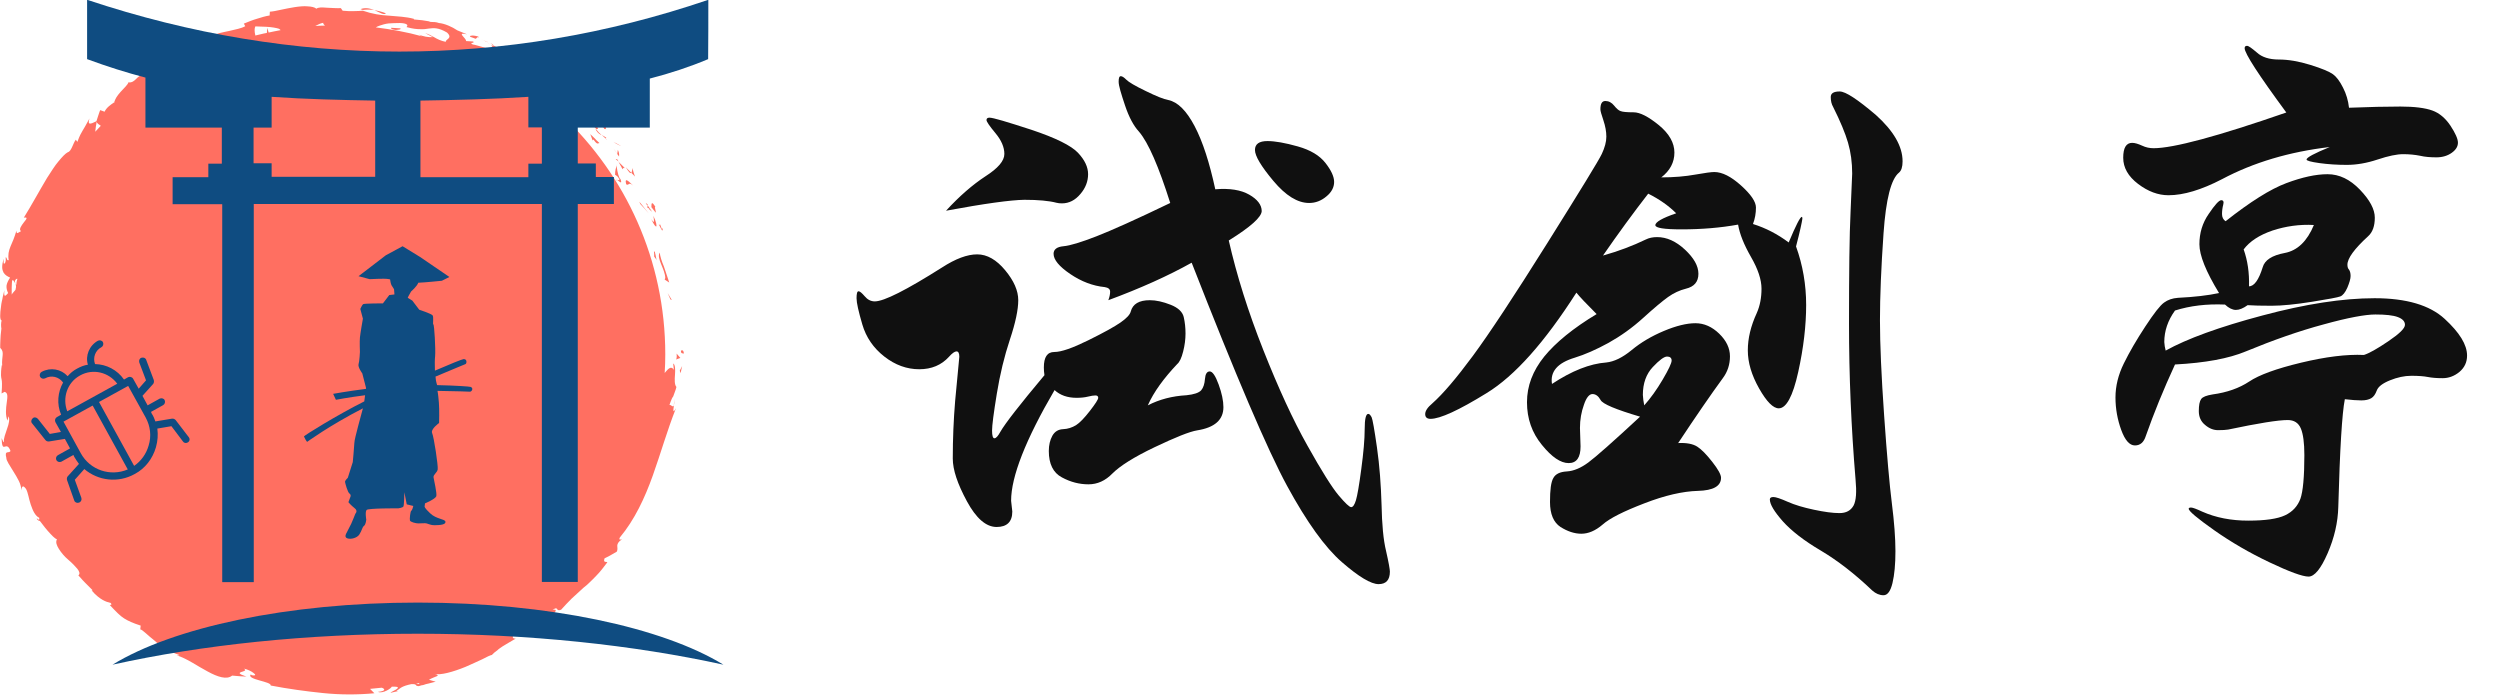
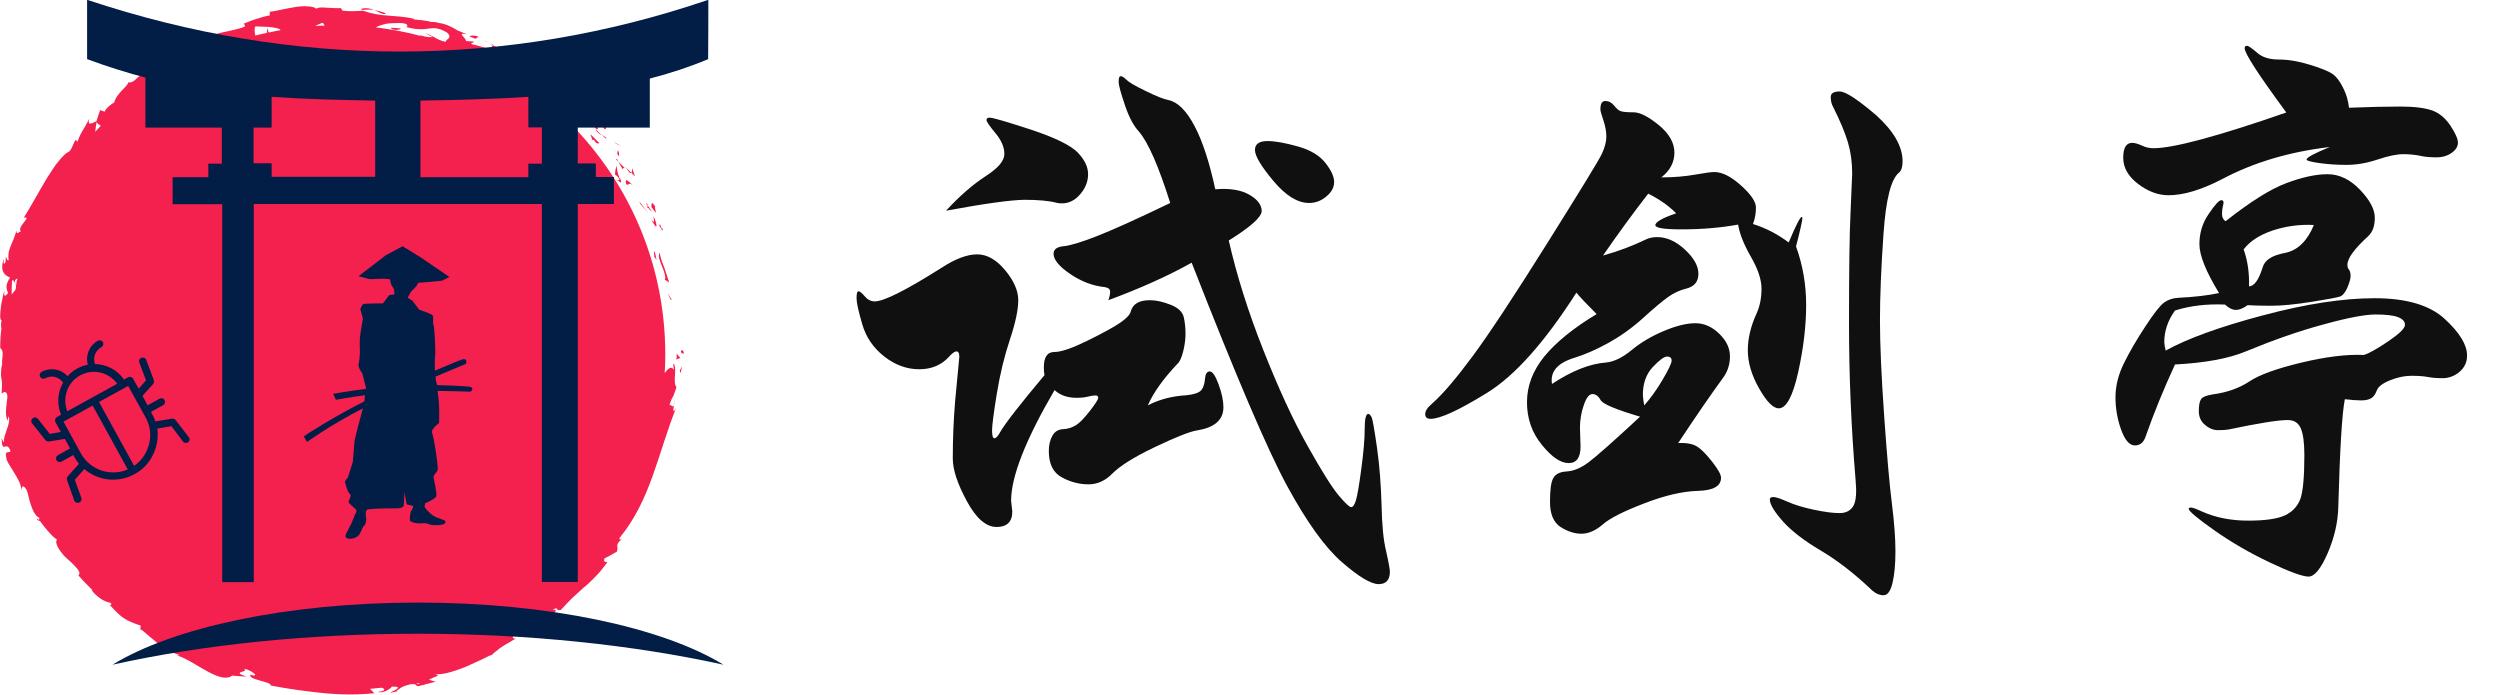
<svg xmlns="http://www.w3.org/2000/svg" version="1.1" id="图层_1" x="0px" y="0px" viewBox="0 0 1260 350" style="enable-background:new 0 0 1260 350;" xml:space="preserve">
  <style type="text/css">
- 	.st0{fill:#FF6F61;}
- 	.st1{fill:#0F4C81;}
+ 	.st0{fill:#F4204E;}
+ 	.st1{fill:#021D46;}
	.st2{enable-background:new    ;}
	.st3{fill:#101010;}
</style>
  <path class="st0" d="M344.7,178.2c-0.2-0.2-1.6,0.3-1.5-1.3C342.9,177,344.4,175.4,344.7,178.2z M337.9,150.9l0.7,0.3l-2.1-3.5  L337.9,150.9z M335.3,140.1l-0.3,0.8l2.3,1.5c-0.8-2.5-1.8-5.5-2.7-8.1c-1.1-2.6-1.9-5.1-2.1-7C330.7,130.1,335.2,135.6,335.3,140.1  z M333.6,115.5c-0.2-0.5-0.4-1.2-0.9-2.4c-0.5,1.1-1.8-2.4,0.9,3C333.6,115.8,333.6,115.7,333.6,115.5z M333.6,115.5  C334.7,117.9,333.7,113.6,333.6,115.5L333.6,115.5z M330.4,104.4c-1.9-3.1-2.1-2.2-2.1,0l2.2,2.8  C330.7,106.4,329.5,103.5,330.4,104.4z M326.5,103.7c0.1-0.3,0-0.9-1.1-1.4c0,0,0.3,0.3,0.5,0.8  C326.2,103.3,326.5,103.7,326.5,103.7z M327.4,105.2c-0.8,0,0.1,0.4,1.3,1.6l-2.2-3.2C326.3,104.3,325.7,104.6,327.4,105.2z   M328.2,110.4c1.4,3,2.3,4,2.6,3.7c0.2-0.3,0-2.3-1.5-5.3C329.6,110.9,330.2,113.4,328.2,110.4z M331.1,131.2  c-0.3-0.4-0.5-1.6-0.7-2.7c-0.2-1.1-0.4-1.9-0.8-1.8c0,0,0,0.7,0.1,1.3c0,0.7,0,1.3,0,1.3L331.1,131.2z M319.1,88  c0.4,0.4,0.9,1,0.9,1c-0.3-1.3-1.4-3.6-0.9-4.2c-0.5,0.1-0.5,1.8-0.9,2.3C318.1,87,318.6,87.6,319.1,88z M318.1,87l-2.7-2.7  C317.2,87.2,317.8,87.6,318.1,87z M324.9,105.2c1.1,1.2,2.1,2.4,2.1,2.4s-1.2-1.5-2.4-3c-0.5-0.8-1.2-1.4-1.6-2  c-0.4-0.5-0.8-0.9-0.8-0.9l0.5,1.1C322.7,102.9,323.9,104,324.9,105.2z M311.9,73.1c0.5,0.3,1.1,0.5,1.1,0.5s-0.9-0.5-1.9-1.1  c-1-0.5-1.9-1-1.9-1l1.5,1C310.8,72.6,311.4,72.9,311.9,73.1z M304.6,65c1.8,0.7-0.2-2.7,1.3-1.9c-1.9-2-4-3.2-5.9-4.2  C301.7,60.4,303.1,62.3,304.6,65z M296.8,57.4c0.9,0.7,2,1.2,3.2,1.8C299,58.5,298,57.8,296.8,57.4z M311.4,75.5l-0.3,2.1  c0.2,0.3,0.5,0.8,0.9,1.2C312,78.4,312.3,77.5,311.4,75.5z M311.1,77.6L311.1,77.6c-0.9-1.4-1.5-2.3-1.9-2.7  C309.5,75.2,310,76.1,311.1,77.6z M312.1,79.1c-0.1-0.1-0.1-0.2-0.2-0.3C311.9,79,311.9,79,312.1,79.1z M315.6,92.9  c1.6,0.9,1-1.6,3.6,0.7C317.5,92.1,314.5,88.6,315.6,92.9z M311.8,81.7c0,0,0.5,0.9,1,1.8s1,1.8,1,1.8c0.2-0.2,0.3-1.2,1.3-0.4  c0,0-0.8-0.8-1.5-1.5c-0.4-0.4-0.8-0.8-1.1-1.1C312,81.8,311.8,81.7,311.8,81.7z M310.3,80.2l1.5,1.3l-0.8-1.3H310.3z M300.5,63.4  c-0.8-0.4-1.5-1-2.2-1.8c-0.8-0.7-1.4-1.3-2.2-2.1c1.4,1.9,2.8,3.7,4.4,5.5C301,65,302.2,65.2,300.5,63.4z M305.8,70.3  c-0.1-0.1-0.2-0.2-0.3-0.2C305.6,70.3,305.6,70.5,305.8,70.3z M280.6,45c0,0.1,0.1,0.2,0.1,0.4c0.1,0,0.1-0.1,0.2-0.1L280.6,45z   M300.4,65.6c0.9,1.5,1.9,2.1,2.8,2.5c-1-0.9-2-1.9-2.8-3C300.2,65.1,300.1,65.1,300.4,65.6z M292.2,53.5c0.4,0.9,1,1.8,1.6,2.7  C293.5,55.3,292.6,53.5,292.2,53.5z M305.4,69.3c0.1,0,0.1,0.1,0.2,0.2C305.4,68.9,305.4,69,305.4,69.3z M305.4,69.3  c-0.8-0.5-1.4-0.9-2.1-1.3c0.8,0.8,1.4,1.4,2.2,2C305.4,69.7,305.3,69.5,305.4,69.3z M286,49.9c0.5,0.5,0.9,0.9,0.9,0.9l-0.5-0.2  l1.3,1c-1.2-1.5-1.9-2.7-3.1-5.1c-2.5-1.3-3.3-1.3-3.6-1.1c0,0,1.5,1.3,3,2.7C284.7,48.7,285.4,49.4,286,49.9z M293,56.7  c-1.9,0-5.1-2.2-4.5,0.5c3.4,3.3,3.2,1.5,5.6,3.2c-5.6-5.4,2.1,1.1-1.2-3.5c1.2,1,2.2,1.9,3.2,2.7c-0.9-1.1-1.6-2.3-2.3-3.4  c0,0.1,0,0.1,0.1,0.2l0,0l0,0c0.1,0.3,0.1,0.5-0.1,0.2l-0.1-0.1C293.4,56.6,293.2,56.7,293,56.7c-1.3-1.9,0-0.5,0.7-0.1  c0.1,0,0.1,0,0.2-0.1l0,0c0,0-1.4-1.3-3.1-2.5c-1.5-1.2-3.1-2.4-3.1-2.4C288.7,52.9,290.2,54.2,293,56.7z M310.9,91.1  c0-0.2,0.1-0.3,0.1-0.3C310.7,90.4,310.5,90.3,310.9,91.1z M311.1,90.7c0.9,0.7,2.8,2.6,1.6-0.5l-0.4-0.3c-1-2.2-1.5-5.4-1.5-6.5  c-0.4,1.3-0.8,2.5-0.8,4.7c0.4,0.3,1.2,0.4,2,2C312.6,91.5,311.5,90.4,311.1,90.7z M310.8,83.4c0-0.1,0.1-0.2,0.1-0.3  C310.8,83,310.8,83.1,310.8,83.4z M299.8,69.8c-1.2-1.1-2.3-2.2-2.3-2.2l1.2,3.2l0.4-0.5c2.1,3,2.2,1.8,3,1.8c0,0-0.3-0.3-0.7-0.7  C300.8,70.9,300.3,70.4,299.8,69.8z M282.1,43.5c0,0-1.1-0.2-2.2-0.4s-2.2-0.3-2.2-0.3l2.6,1.3L282.1,43.5z M274.8,38.1  c0,0-0.5-0.2-1.1-0.3c-0.5-0.2-1.1-0.3-1.1-0.3l1.2,1.5L274.8,38.1z M72.9,32.2l1.5,0.8c1.5-1.3,2.8-2,4-2.4  C75.5,31,71.8,31.1,72.9,32.2z M194.5,6.7c-2.3-0.9-4.2-1.3-5.8-1.6C191.4,6.3,193.5,7.8,194.5,6.7z M18.5,261.5  c0.8,0.9,1.3,1.2,1.5,1C19.3,261.6,18.6,261.1,18.5,261.5z M188.6,5.1c-2.1-0.9-4.5-1.4-6.9-0.5c0.4,0.2,0.9,0.3,1.2,0.4  C184.7,4.8,186.5,4.7,188.6,5.1z M339.6,204.2c0.2-0.5,0.3-1.5,0.3-3.3C339.9,201.8,339.7,203,339.6,204.2z M244.9,20.8  C246.7,21.5,245.3,20.7,244.9,20.8L244.9,20.8z M250.1,29.7c-0.4,0-0.8,0-1,0.3C249.4,29.8,249.7,29.7,250.1,29.7z M247.1,22.6  c-0.5-0.4-1.1-1-1.9-1.4C245.6,21.4,246.1,21.8,247.1,22.6z M247.1,21.8c0.5,0.3,1,0.5,1.3,0.9C248.8,22.6,248.6,22.3,247.1,21.8z   M244.9,20.8c-0.4-0.2-1.2-0.4-2.3-1c1,0.4,1.8,0.9,2.6,1.3C244.9,20.9,244.8,20.8,244.9,20.8z M337.9,202.7  c-0.3,0.9-0.5,1.4-0.5,1.4c0.9-0.2,1.8,1.6,2.3,0.1c-0.4,2.4-0.7,4.6,1,1.5c-4.5,11.4-7.7,22.8-11.7,34c-4,11.2-9.1,22.2-16.6,31.2  c-0.7,1.4,0.4,1.1,1.1,0.9c-2,1.3-2.3,2.3-2.4,3.2c0,1,0.3,1.9-0.2,3c0,0-1.5,0.9-3.1,1.8c-0.8,0.4-1.5,0.9-2.1,1.1  c-0.5,0.3-1,0.5-1,0.5c-0.9,2.5,1.1,1.5,1.4,2c-1.8,2.4-3.6,4.8-5.7,6.9c-1,1.1-2.1,2.1-3.1,3.1c-1,1-2.1,2-3.2,2.8  c-2.1,1.9-4,3.7-6,5.5c-1.9,1.9-3.6,3.7-5.3,5.6c-3,1.2-1-2.2-4.3,0.1c3.1-0.7,1.1,1.6-1.3,3.7c-2.4,2.2-5,4.4-3,4.2  c-2.5,0-5.6,1.9-8.1,3.4c-2.5,1.4-4.7,2.1-5.1-0.2c-4.2,2.3-2.3,3.7-1,3.3c-2.4,1.5-4.6,2.6-6.6,3.9c-1,0.7-2,1.3-2.8,2.1  c-1,0.7-1.9,1.4-2.7,2.3c-0.8,0.1-2.6,1-4.9,2.2c-2.4,1.1-5.4,2.5-8.4,3.8c-6.1,2.5-12.8,4.4-15.6,3.5c3.8,1.1,0.1,1.2-2.8,3l3.4,1  c0,0-1.9,0.4-3.6,0.9c-0.9,0.2-1.9,0.4-2.5,0.7c-0.7,0.2-1.1,0.2-1.1,0.2c-1.4,0.5-1.9,0.5-1.9,0.3c-1.2,0.2,0-1.1-3.2-0.9  c-2.4,0.5-3.7,1-4.7,1.5c-1,0.5-1.6,1.2-2.8,1.9l0.8,0.1l-3.4,0.8c-2.5,0.4,8.5-3.4,0.2-3c0,0.7-4.5,3.7-6.9,2.6  c4.2-0.4,3.5-1.6,1.9-2.1c0,0-1.4,0.1-3,0.3c-0.8,0.1-1.4,0.1-2,0.2s-0.9,0.1-0.9,0.1s0.5,0.5,1.1,1.1c0.5,0.5,1.1,1.1,1.1,1.1  c-8.4,0.8-17.2,0.8-25.9-0.1c-8.8-0.9-17.5-2.1-26.4-3.8c0.7-2-12.4-3-10-5.6l0.5,0.4c2.2,0.4,2-0.3,0.9-1.1  c-1.1-0.9-3.2-1.9-4.9-2.2c3.3,2-7.2,1.2,1.3,4c0,0-1.8-0.1-3.6-0.2c-1.8-0.1-3.6-0.3-3.6-0.3c-2.7,2.2-7.3,0.7-12.4-2.1  c-5-2.6-10.3-6.5-15.5-8.1c0.8,0.1,1.1,0,1.3-0.2c-2.4-0.7-4.6-1.8-6.8-3.1c-1.1-0.7-2.1-1.3-3.1-2c-1-0.8-1.9-1.4-2.7-2.2  c-3.5-2.7-5.9-5.4-7.1-5.6l0.2-1.9c-4-1.3-6.2-2.3-8.3-3.6c-2.1-1.3-4-3.3-7.3-6.8c0.3-0.1,1.4,0.2,0.5-1c-1.3-0.3-2.5-0.7-4-1.5  c-1.5-0.9-3.4-2.2-5.6-4.8l0.5-0.1c0,0-1.9-1.9-3.7-3.7c-0.9-0.9-1.8-1.9-2.4-2.6c-0.7-0.8-1.1-1.2-1.1-1.2c1-0.8,0.5-2-0.5-3.3  c-1.1-1.3-2.7-3-4.6-4.6c-1.9-1.6-3.5-3.5-4.7-5.4c-1.1-1.8-1.8-3.4-1-4.9c-1.2-0.4-2.8-2.2-4.6-4.2c-1.8-2-3.3-4.3-4.5-5.6  c0.2-0.1,0.2-0.4,0.2-1c-2.2-1.1-3.3-3.8-4.3-6.7s-1.3-5.9-2.4-7.9c-1.8-2.4-2.1-0.9-2.3,0.7c0-0.8-0.2-1.5-0.4-2.3  c-0.2-0.8-0.5-1.6-0.9-2.4c-0.8-1.6-1.8-3.3-2.7-4.7c-1.9-3.1-3.7-5.7-3.6-6.9c-1.1-4.2,1.4-2.1,2.1-3.5c-2.2-5.9-4.2,2.3-4.5-6.5  c0.4,0.9,1.1,2.6,1.2,1.9c-0.3-1.6,0.8-4.2,1.6-6.7c0.9-2.4,1.4-4.8,0.7-6.2l-0.5,2.2c-1.2-2.7-0.8-6.2-0.4-9.1  c0.4-2.8,0.7-5-1.1-5.4l-1.5,0.8c0.2-2.5,0.2-4,0.2-5c0-1-0.1-1.5-0.2-2.1s-0.3-1.1-0.3-2.1c0-1,0-2.5,0.4-5l0.2,0.1  c-0.4-4.4,1.4-6.7-1-8.9l0,1.8c0-2.7,0-4.2,0.1-5.7c0-1.5,0.2-3,0.5-5.8c-0.2-0.7-0.3-3.4,0.2-4c-1.1-0.2-0.9-3.5-0.4-7  c0.1-0.9,0.2-1.8,0.4-2.6c0.2-0.9,0.4-1.6,0.5-2.4c0.3-1.5,0.7-2.7,0.8-3.3c-0.4,4.4,0.8,2.5,1.9,1.4c-0.7-1.4-0.9-2.6-0.8-3.8  c0.2-1.2,0.8-2.5,1.8-4c-1.2-0.5-2.5-1.2-3.3-2.5c-0.3-0.7-0.7-1.5-0.7-2.7c0-1.1,0.2-2.5,0.7-4.3c0.1,1.2-0.2,3,0.5,2.4  s0.7-2.3,0.5-3c0.8-0.5,0.4,1.8,1.6,1.3c-0.5-2.6,0-4.7,0.9-6.9c1-2.2,2-4.6,3-8c-0.1,2.4,1.1,0.8,2.3,0.3c-1.3-0.8,0.2-2.8,1.4-4.4  c1.3-1.6,2.3-2.8,0-2.4c3.7-5.9,7.8-13.5,11.7-20c2.1-3.2,3.9-6.2,5.8-8.4c1.9-2.3,3.4-3.9,4.7-4.6c1.8-0.4,2.6-4.5,4-6.3l0.8,1.1  c1.2-3.3,1.9-4.4,2.6-5.6c0.4-0.7,0.8-1.3,1.3-2.2c0.5-1,1.2-2.2,2.2-4c-1.1,3.4,0.3,3,3.5,1.4c0,0,0.4-1.4,0.9-2.8  c0.4-1.4,1-2.8,1-2.8l2.2,0.8c1-2.1,3-3.5,5-4.8c0.1-1.4,1.4-3.3,3-5.1c1.9-2.1,3.9-3.9,4-4.9c1.8,0.3,3-0.8,4-1.8  c1.1-1.1,2.2-2.1,3.6-1.5c0.4-0.8,1.1-1.6,1.9-2.4c-1.6-0.3-2.7-1.2-0.5-2c0.1-0.1,0.2-0.2,0.4-0.3l1.6,0.8c1.6-1.5,3.5-3,4.7-3.7  c-0.7,0.2-1.4,0.4-2.3,0.5c1-0.3,1.9-0.5,2.7-0.8c0.2-0.1,0.5-0.3,0.7-0.3c-0.1,0.1-0.2,0.2-0.3,0.3c1.4-0.3,2.6-0.9,4-2.3  c2-0.4,3.8-1.3,5.7-2.4s3.6-2.5,5.5-3.7c1.9-1.2,3.8-2.5,5.8-3.4c2.1-0.9,4.3-1.4,6.6-1.4c-1.3,0.1-3.1,0.7-3.3,1.4  c1.6-0.7,3.4-1.3,5-1.8c1.8-0.4,3.4-0.8,5-1.1c3.2-0.8,6-1.2,8.1-2.4l-0.7-1.3c1.2-0.5,2.4-1,3.5-1.4c1.1-0.4,2.2-0.8,3.3-1.1  c2.2-0.7,4.2-1.3,6.2-1.6L136,5.9c1.5-0.1,3.5-0.5,5.7-1c2.2-0.5,4.5-0.9,6.8-1.3c1.2-0.2,2.3-0.3,3.4-0.4s2.2-0.1,3.1,0  c2,0.1,3.5,0.4,4.5,1.2c0.8-0.8,2.8-0.7,5.4-0.5c2.4,0.1,5,0.3,6.9,0.2l0.9,1.3c2.3,0.2,4.2,0.3,5.8,0.2c1.6,0,3.1-0.1,4.4-0.2  c4.6,1.6,9,2.3,13.2,2.5c4.3,0.4,8.5,0.5,12.5,1.6v0.3c0,0,2.1,0.2,4.2,0.4c2.1,0.3,4.2,0.7,4.2,0.7c-2.4,0.5,1.8-0.3,4.2,0.7  c2.7,0.2,6.7,1.9,9.3,3.7l4.9,2c-5.8-1.3-0.3,1.9-0.5,3.4c0,0,0.9,0,1.8,0.1c0.9,0.1,1.8,0.1,1.8,0.1c1,1.2-2.4,0.2-0.3,1.5  c1.2,0.1,3.3,0.9,5.4,1.4c2.1,0.7,4.2,1.4,5.5,1.2c-0.1-0.4-0.7-1.2-1.4-1.9c-0.3,0-0.2-0.1-0.1-0.1c-0.1-0.1-0.1-0.1-0.2-0.2  c0.1,0.1,0.1,0.1,0.2,0.2c0.3,0,0.9,0,1.1-0.1c3.6,2.2,2.5,1,2.6,0.3c1.6,2.1,3.1,3.2,4.5,4.3c1.3,1.1,2.6,2.1,3.4,4.2  c-2.5-5.3,9.2,5.8,8.2,1.8c1.6,3.9,2,1.5,2.6,4.5c-1.9-1.8-4-2.8-6.3-3.6c-2.3-0.8-4.6-1.3-6.6-1.9c0,0,0.2,0.2,0.4,0.4  c0.2,0.3,0.5,0.7,0.9,1.1c0.7,0.8,1.2,1.6,1.2,1.6c-0.9,0.2-1.8,0-2.5-0.4c-0.9-0.4-1.6-1.1-2.5-1.9c-1.6-1.4-3.1-3.1-4.3-3.3  c1.6,0.2,4.4,2.5,4.2,3.1l0.1-2.3c-1.1-0.9-2.2-1.5-3.3-2.2c-1.1-0.5-2.3-1-3.4-1.3c-2.2-0.7-4.4-1.1-6.3-1.4  c3.1,2.1-4.6-0.8-2.7,1.6l2.7,1c0.2,0.3,0.2,0.5-0.1,0.7c6.9,3.3,13.6,7.1,19.9,11.4l-1.8-1.5l2-0.3l-0.1,1.9  c2.1,1.4,4.3,2.8,6.2,4.4c1.6-1.1,7.3,2.4,6.7,0.1c0.8,1.1,0.8,1.6,1.2,2.3c0.4,0.7,1.2,1.4,3.3,2.8c3.3,1.2-1.6-4.3-2.3-5.6  c3.6,1.9,3.9,1.5,4.4,1.1c1,3.9,0,8.4-3.1,7.3c1.3,1.1,2.6,2.3,3.8,3.5c-0.5-1,0.8-0.3,2.2,1l-0.4,0.7c-0.1,0-0.1-0.1-0.2-0.1  c32,30.2,52,72.9,52,120.4c0,3.2-0.1,6.3-0.3,9.4c0.1-0.2,0.3-0.3,0.4-0.5c1.5-1.8,3-3.2,4.2-1.1l-0.3-3.2c1,0.5,1.1,3,0.9,5.6  c-0.2,2.5-0.3,5.1,0.7,6.2c0,0-0.1,0.7-0.4,1.5c-0.3,0.9-0.8,2.1-1.2,3.3C338.6,200.6,338.3,201.8,337.9,202.7z M8.8,140.5  c-0.4-0.1-0.9,0.2-1.3,1.1c0.1,0.3,0.1,0.9,0.2,1.3c-0.7-1.3-1.2-2.2-1.6-1.4c0,0,0,0.4-0.1,1.1c0,0.7-0.1,1.5-0.1,2.4  c0,1.8,0,3.5,0,3.5c0.3-0.7,1.1-1.4,1.9-2.4c0.1-0.5,0.2-1,0.3-1.5c-0.1-0.5-0.1-1.2-0.2-1.8c0.1,0.3,0.2,0.5,0.4,0.9  C8.2,142.7,8.4,141.6,8.8,140.5z M50.8,63.4c-1-0.7-1.9-1.2-2.1-2c0,0-0.1,1-0.4,2.5c-0.1,0.8-0.2,1.6-0.3,2.5  C48.8,65.5,49.8,64.4,50.8,63.4z M57.9,51.7c-0.1-0.2-0.1-0.4-0.1-0.7C57,51.7,57.6,51.5,57.9,51.7z M105.5,20.6  c0,0-0.3,0.2-0.8,0.5c-0.4,0.3-1.1,0.7-1.6,1.1c-1.2,0.9-2.3,1.8-2.3,1.8L99,23.5c-2.8,2-4.9,5.3-6.2,8.3c2.7-1.4,5.5-2.7,8.2-4  C102.9,24.9,104.5,22.1,105.5,20.6z M141.4,15.2c-0.1-0.2-0.3-0.4-0.8-0.7c-1.1-0.4-3.9-0.9-6.5-1c-2.6-0.1-5-0.2-5.4-0.2  c-0.5,0.9-0.5,2.6,0,4.6c2-0.4,3.8-1,5.8-1.3l0.2-2.6l0.7,2.4C137.5,15.9,139.4,15.6,141.4,15.2z M163.8,12.9  c-0.4-0.3-1-0.9-0.9-1.4c-1.3,0.2-2.7,0.9-4,1.6C160.5,13,162.2,12.9,163.8,12.9z M226.1,14.6h0.1C224.5,13.6,223.6,13,226.1,14.6z   M209.7,344.7l1.2,0.1C211.5,344.3,212.2,343.8,209.7,344.7z M225.3,16.4c-4.4-2.6-6.7-2.3-9.2-2c-1.2,0.2-2.5,0.4-4.3,0.3  c-1.8,0-3.8-0.2-6.7-1c-0.5,0.1,0.1-0.3,0.2-0.8c0.1-0.4-0.5-1.2-3.7-1.3c-2.1,0-3.9,0.1-5.7,0.2c-1.8,0.2-3.3,0.7-4.5,1.1  c-0.8,0.3-1.4,0.5-2,0.9c8,1,15.8,2.4,23.3,4.5c-0.7-0.3-1.1-0.5-1.4-0.9c1.6,1,5,1.5,6.8,1.3l-3.8-2c1.6,0.4,3.1,1.3,4.6,2.1  c1.5,0.9,3.3,1.8,5.8,2.3C224.3,19.8,228.5,19.4,225.3,16.4z M271.1,47.4c0,0-0.1-0.1-0.3-0.1C270.9,47.3,271,47.3,271.1,47.4  L271.1,47.4z M277,52.2c-0.4-0.8-1-1.4-1.5-2c-0.7-0.7-1.4-1.2-2.2-1.5c-0.4-0.2-0.8-0.3-1.1-0.5C273.8,49.6,275.5,50.9,277,52.2z   M261.4,29c0.1,0.1,0.2,0.1,0.2,0.1C261.6,29,261.6,29,261.4,29z M260.9,29.7c0.1-0.3-0.1-1,0.4-0.8c-0.3-0.2-0.9-0.4-1.4-0.7  c-0.9-0.4-1.8-0.8-1.8-0.8C259.8,28.4,260.2,28.9,260.9,29.7z M261.9,35.5c-0.5,1.3,1.9,2.1,4,3.5c-0.1-0.1-0.2-0.2-0.3-0.2  C267.2,37.7,264.6,36.5,261.9,35.5z M268.5,40.7c0.7-0.4-0.8-0.7-2-1.4C267.1,39.7,267.9,40.2,268.5,40.7z M239.1,19.3  c1,0.9,1.4-1.2,1.9-0.4c1-0.4-1.2-0.9-2.7-1C236.7,18,235.7,18.3,239.1,19.3z M244,29l3.5,2.3c0.1-0.3,0.7-0.2,1.3,0  C246.6,30.1,244.2,28.6,244,29z M251.9,32.7c-0.7-0.3-2-1.1-3.1-1.4C250,32,251.1,32.6,251.9,32.7z M197.2,14  c-0.5,0.4,0.7,1,2.3,1.1c1.1-0.2,2.8-0.1,2.3-0.8L197.2,14z M343,188.1c0,0,0.2-0.9,0.4-1.8c0.2-0.9,0.4-1.8,0.4-1.8l-1.2,2.3  L343,188.1z M342.9,180.4l-1.9-2.2c0.1,0.8,0.2,2.4-0.3,3L342.9,180.4z" />
  <path class="st1" d="M357-0.1c-102.1,34.8-208.7,34.8-313.1,0c0,10,0,19.9,0,29.9c10,3.7,19.8,6.8,29.4,9.3v25.2h38.5v18.2h-6.8v6.8  H87v13.6h25v190.5h15.9V102.8h145.2v190.5h18.1V102.8h18.2V89.2h-9.1v-6.8h-9.1V64.3h36.3V39.6c10.1-2.6,19.9-5.8,29.4-9.8  C357,19.8,357,9.9,357-0.1z M127.8,64.3h9.1V48.8c17.3,1.2,34.6,1.6,52.2,1.9v38.4h-52.2v-6.8h-9.1V64.3z M273.1,64.3v18.2h-6.8v6.8  h-54.4V50.7c18.1-0.3,36.3-0.7,54.4-1.9v15.4H273.1z" />
  <path class="st1" d="M237.2,195c-0.5-0.2-7.6-0.7-16.9-0.9c-0.1-0.4-0.2-0.9-0.3-1.1c-0.2-0.5-0.4-1.8-0.5-3.2  c8.6-3.7,14.8-6.1,15.1-6.3c0.7-0.3,0.9-2.7-1-2.5c-0.8,0.1-6.8,2.5-14.4,5.8c-0.1-2.7-0.1-5.7,0.1-7.3c0.3-3.3-0.4-16-0.9-16  c-0.4,0,0.3-3.7-0.4-4.6c-0.9-0.9-6.7-2.8-6.7-2.8l-3.5-4.6l-2.3-1.4l0.4-0.9l1.3-2.3c0,0,3.1-2.7,3.6-4.4c3.2-0.1,11.9-1,11.9-1  l3.8-1.9l-14.8-10.1l-8.8-5.4l-8.5,4.6l-13.7,10.5l5.6,1.5c0,0,7.4-0.4,9.1-0.1c0.2,0,0.7,0.1,1.2,0.2c0.1,1,0.4,2.4,0.8,3.1  c0.7,1,1.2,1.9,1.2,1.9l0.2,2.6l-2.6,0.3l-3.2,4.2c0,0-9.5,0-10,0.4s-1.4,2.4-1.4,2.4l1.3,4.9c0,0-1.3,7.4-1.5,9.5  c-0.2,2.1,0,7.3,0,7.3s-0.2,4.7-0.7,6.2c-0.4,1.5,1.9,4.6,1.9,4.6l1.9,7.4l-0.1,0.4c-9.5,1.2-16.5,2.5-16.5,2.5l1.4,3  c0,0,6.1-1.2,14.7-2.3l-0.4,3.1c-13.2,6.6-30.6,17.3-30.4,17.7c0.3,0.8,1.3,2.5,1.6,2.7c0,0,11.2-8.2,28.1-16.9  c-0.4,1.8-4.3,15.3-4.3,17.4c-0.1,2.2-0.8,9.7-0.8,9.7l-2.5,7.9c0,0-1.5,1.4-1.4,2.1c0.1,0.7,1.3,5.3,2.3,5.9c1,0.7,0.3,1.9,0.3,1.9  l-0.9,2.4c0,0,1.2,1.5,3.1,3c1.9,1.4,0.4,2.8,0.4,2.8s-1.5,3.9-2.1,5.1s-2.4,4.7-2.4,4.7s-1.3,2,0.4,2.6c1.8,0.7,5-0.2,6.1-1.9  c1.4-2.1,1.4-3.7,2.4-4.4c0.9-0.7,1.1-3.1,1.1-3.1s-0.7-4,0.2-4.9c0.9-0.9,16-0.8,16-0.8s2.1-0.3,2.5-0.9c0.4-0.4,0.5-7.2,0.5-7.2  l1.2,6.1l3.3,0.8c0,0-0.5,2.2-1,2.4s-0.9,4.2-0.7,4.9c0.2,0.8,3,1.5,4.2,1.5c1.2,0,1.6-0.1,3.3-0.1c1.6,0,2.3,1,5,1  c2.8,0,5.7-0.3,5.4-1.8c-0.3-1.4-4.6-1.2-7.7-4.2c-3-2.8-2.8-3.4-2.8-3.4l0.2-1.6c0,0,5.1-2.1,5.7-3.6c0.4-1.5-1.2-8.2-1.4-9.5  c-0.2-1.4,1.8-2.3,2.1-4c0.3-1.8-1.9-16.3-2.8-18.3s3.5-5.1,3.5-5.1s0.2-6.7-0.1-10.2c-0.2-1.9-0.3-4-0.7-6  c9.1,0.1,15.9,0.4,16.1,0.4C237.7,197.7,238.9,195.6,237.2,195z" />
  <path class="st1" d="M210.6,319.4c56.1,0,108.8,5.7,154,15.6c-30.5-18.7-88-31.3-154-31.3S87.2,316.3,56.7,335  C101.9,325,154.4,319.4,210.6,319.4z" />
  <path class="st1" d="M88.6,211.8c-0.4-0.5-1.1-0.9-1.9-0.8l-8.4,1.4c-0.4-1.3-1-2.7-1.8-3.9l-0.4-0.9l6.1-3.4  c0.9-0.5,1.2-1.6,0.8-2.5c-0.4-0.9-1.6-1.2-2.5-0.8l-6.1,3.4l-2.6-4.8l5.4-6c0.4-0.5,0.5-1.3,0.3-2l-3.8-10.1  c-0.3-1-1.4-1.4-2.4-1.1c-1,0.3-1.4,1.4-1.1,2.4l3.4,9l-3.7,4.2l-2.8-5c-0.5-0.9-1.6-1.2-2.5-0.8l-2.1,1.2  c-3.4-4.9-8.9-7.7-14.6-7.8c-1.2-3.2,0.1-6.9,3.2-8.5c0.9-0.5,1.2-1.6,0.8-2.5c-0.4-0.9-1.6-1.2-2.5-0.8c-4.4,2.4-6.5,7.6-5.1,12.1  c-1.9,0.3-3.7,1-5.5,2c-1.9,1-3.4,2.3-4.7,3.8c-3.3-3.6-8.6-4.6-13.1-2.2c-0.9,0.5-1.2,1.6-0.8,2.5c0.5,0.9,1.6,1.2,2.5,0.8  c3.2-1.8,7-0.8,9.1,2.1c-2.7,4.8-3.3,10.8-1,16.2l-2.1,1.2c-0.9,0.5-1.2,1.6-0.8,2.5l2.8,5l-5.6,1l-6-7.6c-0.7-0.8-1.9-1-2.6-0.3  c-0.8,0.7-1,1.9-0.3,2.6l6.7,8.4c0.4,0.5,1.1,0.8,1.8,0.7l8-1.3l2.6,4.8l-6.1,3.4c-0.9,0.5-1.2,1.6-0.8,2.5c0.5,0.9,1.6,1.2,2.5,0.8  l6.1-3.4l0.4,0.9c0.8,1.3,1.5,2.5,2.4,3.6l-5.7,6.3c-0.4,0.5-0.5,1.2-0.3,1.9l3.6,10.2c0.3,1,1.4,1.5,2.4,1.1c0.1,0,0.2-0.1,0.3-0.1  c0.8-0.4,1.2-1.4,0.9-2.3l-3.3-9.1l4.8-5.4c6.9,5.9,17,7.2,25.4,2.5l0,0l0,0l0,0c5.3-2.8,9-7.7,10.7-13.5c0.9-3.2,1.1-6.3,0.7-9.4  l7.1-1.2l5.8,7.7c0.5,0.8,1.6,1,2.4,0.5c0.1,0,0.1-0.1,0.2-0.1c0.9-0.7,1-1.8,0.3-2.6L88.6,211.8z M40.4,189.2  c6.5-3.6,14.4-1.6,18.7,4.2l-25.2,13.9C31.3,200.5,33.9,192.7,40.4,189.2z M40.7,228.4L32,212.5l2-1.1l12.7-7l17.7,32.2  C55.7,240.3,45.4,237,40.7,228.4z M73.4,210.4c2.4,4.4,3,9.4,1.5,14.2c-1.2,4.2-3.8,7.8-7.3,10.2l-17.7-32.2l12.7-7l2-1.1  L73.4,210.4z" />
  <g class="st2">
    <path class="st3" d="M578.5,204.3c5.8-3,12.3-4.7,19.5-5.1c3.8-0.4,6.2-1.2,7.4-2.5c1.1-1.3,1.7-3.2,1.9-5.7c0.2-2.5,1-3.8,2.4-3.8   c1.4,0,2.9,2.2,4.5,6.6c1.6,4.4,2.4,8.2,2.4,11.4c0,6.4-4.4,10.3-13.2,11.7c-3.8,0.6-11,3.5-21.5,8.5s-17.5,9.5-21.2,13.2   c-3.6,3.7-7.6,5.5-12.1,5.5s-9-1.1-13.4-3.5c-4.4-2.3-6.6-6.8-6.6-13.3c0-3,0.6-5.5,1.8-7.7c1.2-2.1,3-3.2,5.4-3.3   c2.4-0.1,4.5-0.8,6.5-2c1.9-1.2,4.2-3.6,7-7.2c2.8-3.6,4.2-5.8,4.2-6.6c0-0.8-0.5-1.2-1.4-1.2s-2.2,0.2-3.8,0.6   c-1.6,0.4-3.5,0.6-5.7,0.6c-4.6,0-8.3-1.3-11.1-3.9c-14.6,25-21.9,43.6-21.9,55.8l0.6,5.4c0,5.2-2.7,7.8-7.9,7.8   c-5.3,0-10.3-4.3-15-13c-4.7-8.7-7.1-15.8-7.1-21.5c0-9.8,0.4-19.5,1.2-29.1l2.1-22.2c0-1.8-0.5-2.7-1.4-2.7s-2.2,0.9-3.8,2.7   c-3.8,4.2-8.8,6.3-15,6.3c-6.2,0-12.1-2.1-17.6-6.4c-5.5-4.3-9.2-9.7-11.1-16.2c-1.9-6.5-2.9-10.9-2.9-13.2c0-2.3,0.3-3.5,1-3.5   c0.7,0,1.7,0.9,3.1,2.5c1.4,1.7,3.1,2.6,5.1,2.6c4.6,0,15.9-5.7,33.9-17.1c6.8-4.4,12.7-6.6,17.7-6.6c5,0,9.7,2.7,14.1,8   c4.4,5.3,6.6,10.3,6.6,15.1s-1.4,11.4-4.2,19.8c-2.8,8.4-5,17.5-6.6,27.3c-1.6,9.8-2.4,16-2.4,18.6c0,2.6,0.4,3.9,1.2,3.9   c0.8,0,1.8-1.1,3-3.3c2.4-4.2,9.8-13.7,22.2-28.5c-0.2-1.4-0.3-2.7-0.3-3.9c0-5.2,1.7-7.8,5.3-7.8c3.5,0,9.2-2,17.1-5.9   c7.9-3.9,13.3-6.9,16.3-9c3-2.1,4.7-3.9,5.1-5.5c1-3.8,4.2-5.7,9.6-5.7c3.2,0,6.7,0.8,10.5,2.3c3.8,1.5,6,3.6,6.6,6.2   c0.6,2.6,0.9,5.4,0.9,8.3c0,2.9-0.4,6-1.2,9.1c-0.8,3.2-1.8,5.3-3,6.3C586.6,190.6,581.5,197.5,578.5,204.3z M476.8,106.2   c6.8-7.4,13.4-13.1,19.8-17.3c6.4-4.1,9.6-7.8,9.6-11.3c0-3.4-1.5-6.9-4.5-10.5s-4.5-5.8-4.5-6.6c0-0.8,0.5-1.2,1.5-1.2   c1.8,0,8.8,2.1,21.1,6.1c12.3,4.1,20.1,8,23.5,11.6c3.4,3.6,5.1,7.2,5.1,10.8c0,3.6-1.3,7-3.9,10c-2.6,3.1-5.7,4.7-9.3,4.7   c-1,0-1.9-0.1-2.7-0.3c-3.8-1-9.2-1.5-16.2-1.5C509.4,100.8,496.2,102.6,476.8,106.2z M619.3,121.2c4,17.6,9.8,36,17.4,55.2   c7.6,19.2,15,35.3,22.2,48.1c7.2,12.9,12.5,21.3,15.8,25.2c3.3,3.9,5.4,5.9,6.3,5.9s1.7-1.2,2.4-3.5c0.7-2.3,1.6-7.5,2.7-15.8   c1.1-8.2,1.7-14.9,1.7-20s0.6-7.7,1.8-7.7c0.6,0,1.1,0.6,1.7,1.7c0.5,1.1,1.4,6.2,2.7,15.3c1.3,9.1,2,18.7,2.3,28.7   c0.2,10,0.9,17.8,2.3,23.5c1.3,5.7,1.9,9.2,1.9,10.3c0,4.2-1.9,6.3-5.7,6.3c-3.8,0-10-3.7-18.5-11.1c-8.5-7.4-17.7-20.2-27.6-38.4   c-9.9-18.2-25.9-55.7-48.1-112.5c-11.8,6.6-25.8,12.9-42,18.9c0.6-1.6,0.9-3,0.9-4.3c0-1.3-0.9-2-2.7-2.3c-6-0.6-11.8-2.8-17.4-6.6   c-5.6-3.8-8.4-7.2-8.4-10.2c0-2.2,1.7-3.5,5-3.8c3.3-0.3,8.9-2,16.6-5s20.2-8.6,37.2-16.8C584,84,578.8,71.9,574,66.3   c-2.6-2.8-5-7.2-7-13.2s-3.2-9.9-3.2-11.9c0-1.9,0.3-2.8,1.1-2.8c0.7,0,1.6,0.6,2.8,1.8s4.4,3.1,9.8,5.7c5.3,2.6,9,4.1,11.3,4.5   c4.8,1,9.2,5.4,13.3,13.2c4.1,7.8,7.5,18.4,10.4,31.8c7.2-0.6,12.9,0.3,17.1,2.7c4.2,2.4,6.3,5.2,6.3,8.3   C635.8,109.4,630.3,114.4,619.3,121.2z M638.8,71.1c3.8,0,8.9,0.9,15.3,2.7c6.4,1.8,11,4.6,13.9,8.3c2.9,3.7,4.4,6.9,4.4,9.6   s-1.3,5.2-3.9,7.3c-2.6,2.2-5.5,3.3-8.7,3.3c-5.8,0-11.8-3.7-18-11.1c-6.2-7.4-9.3-12.6-9.3-15.6S634.6,71.1,638.8,71.1z" />
    <path class="st3" d="M905.2,124.2c3.4,9.4,5.1,19.3,5.1,29.5c0,10.3-1.3,21.6-4,33.8c-2.7,12.2-6,18.3-9.8,18.3   c-2.8,0-6.1-3.3-9.9-10c-3.8-6.7-5.7-13.1-5.7-19.2c0-6.1,1.5-12.3,4.5-18.8c1.6-3.6,2.4-7.7,2.4-12.3c0-4.6-1.8-9.9-5.3-16   c-3.5-6.1-5.7-11.5-6.5-16.3c-8.8,1.6-18.3,2.4-28.5,2.4c-8.8,0-13.2-0.7-13.2-2.1c0-1.6,3.5-3.6,10.5-6c-3.8-3.8-8.5-7.1-14.1-9.9   c-7.6,9.8-15.2,20.2-22.8,31.2c7.8-2.2,15-4.9,21.6-8.1c1.6-0.8,3.5-1.2,5.7-1.2c4.8,0,9.5,2.1,14,6.3S856,134,856,138   c0,4-2.1,6.5-6.3,7.5c-3.2,0.8-6.2,2.2-9,4.2c-2.8,2-7,5.5-12.5,10.5c-5.5,5-11.4,9.2-17.5,12.6c-6.2,3.4-11.9,5.9-17.1,7.5   c-8.6,2.6-12.4,7-11.4,13.2c10-6.6,19.1-10.2,27.3-10.8c4-0.4,8.3-2.5,12.9-6.3c4.6-3.8,10-7,16.2-9.6c6.2-2.6,11.5-3.9,15.9-3.9   c4.4,0,8.4,1.8,12,5.3c3.6,3.5,5.4,7.3,5.4,11.4c0,4.1-1.2,7.8-3.6,11c-6,8.2-13.5,19.1-22.5,32.7c4.2-0.2,7.4,0.4,9.6,1.8   c2.2,1.4,4.7,4,7.6,7.7c2.9,3.7,4.4,6.4,4.4,8c0,4.2-3.9,6.4-11.6,6.6c-7.7,0.2-16.8,2.3-27.1,6.3c-10.4,4-17.4,7.5-21,10.7   c-3.6,3.1-7.2,4.6-10.7,4.6c-3.5,0-7-1.2-10.5-3.4c-3.5-2.3-5.3-6.5-5.3-12.6s0.5-10.1,1.7-12.1c1.1-2,3.3-3.1,6.8-3.3   c3.4-0.2,7-1.7,10.8-4.5c3.8-2.8,12.5-10.5,26.1-23.1c-12.2-3.6-18.9-6.4-19.9-8.4c-1.1-2-2.5-3-4.1-3c-1.6,0-3.1,1.8-4.3,5.4   c-1.3,3.6-2,7.5-2,11.7l0.3,9.3c0,5.6-2,8.4-6,8.4c-4,0-8.5-3-13.5-9.2c-5-6.1-7.5-13.2-7.5-21.5c0-8.2,2.9-15.8,8.7-23   c5.8-7.1,14.6-14.3,26.4-21.4c-5.2-5.2-8.6-8.8-10.2-10.8c-16,25-31,41.9-45.2,50.6c-14.1,8.7-23.5,13-28.3,13   c-1.8,0-2.7-0.8-2.7-2.4c0-1.6,1.2-3.4,3.6-5.4c5.4-4.8,12.2-12.8,20.4-23.9c8.2-11.1,20.7-30,37.5-56.8c16.8-26.8,26-41.8,27.5-45   c1.5-3.2,2.3-6.1,2.3-8.7c0-2.6-0.5-5.3-1.5-8.3c-1-2.9-1.5-4.7-1.5-5.5c0-2.8,0.8-4.2,2.5-4.2c1.7,0,3.2,0.8,4.4,2.3   c1.2,1.5,2.3,2.5,3.3,2.8c1,0.4,3.1,0.6,6.5,0.6c3.3,0,7.5,2.2,12.8,6.5c5.2,4.3,7.8,8.9,7.8,13.8c0,4.9-2.2,9.1-6.6,12.5   c6.4,0,12.1-0.5,17.1-1.4c5-0.9,8.2-1.3,9.6-1.3c4,0,8.5,2.3,13.5,6.8c5,4.5,7.5,8.2,7.5,11.1c0,2.9-0.5,5.7-1.5,8.3   c6.4,2,12.4,5.1,18,9.3c3.6-8.6,5.8-12.9,6.6-12.9c0.2,0,0.3,0.3,0.3,0.9C908.2,111.8,907.2,116.6,905.2,124.2z M828.7,204.3   c3.2-3.6,6.3-7.9,9.3-13c3-5.1,4.5-8.3,4.5-9.6c0-1.3-0.8-2-2.3-2s-3.9,1.8-7.2,5.3c-3.3,3.5-5,8.2-5,14   C828.1,200.7,828.3,202.5,828.7,204.3z M958.9,81.3c0,2.8-0.6,4.7-1.8,5.7c-4,3.2-6.6,13.4-7.8,30.6c-1.2,17.2-1.8,31.8-1.8,43.8   s0.7,28,2.1,48c1.4,20,2.7,34.8,3.9,44.3s1.8,17.5,1.8,24.1c0,6.6-0.5,11.9-1.5,16.1c-1,4.1-2.5,6.1-4.5,6.1c-2,0-3.9-0.8-5.7-2.4   c-8.8-8.4-17.5-15.1-25.9-20.1c-8.5-5-14.9-10-19.2-14.8c-4.3-4.9-6.5-8.5-6.5-11c0-0.8,0.6-1.2,1.8-1.2s3.6,0.8,7.2,2.4   s8,2.9,13.2,4c5.2,1.1,9.5,1.7,12.9,1.7c3.4,0,5.7-1.3,7.1-3.8c1.3-2.5,1.6-6.8,1-13.1c-2.2-26.4-3.3-52.5-3.3-78.4   c0-25.9,0.2-44.9,0.8-56.9c0.5-12,0.8-18.3,0.8-18.9c0-5.6-0.7-10.8-2.1-15.6c-1.4-4.8-3.9-10.8-7.5-18c-0.8-1.4-1.2-3-1.2-5   c0-1.9,1.5-2.8,4.5-2.8s9,4,18.2,11.8C954.3,65.9,958.9,73.7,958.9,81.3z" />
    <path class="st3" d="M1091.5,176.7c10.8-6,27-11.9,48.8-17.7c21.7-5.8,40.5-8.7,56.5-8.7c16,0,27.8,3.5,35.3,10.4   c7.5,6.9,11.3,13,11.3,18.5c0,3.4-1.3,6.1-3.9,8.3c-2.6,2.1-5.4,3.1-8.4,3.1s-5.5-0.2-7.5-0.6c-2-0.4-4.8-0.6-8.3-0.6   c-3.5,0-7.1,0.8-10.8,2.3c-3.7,1.5-5.9,3.2-6.6,5.1c-0.7,1.9-1.6,3.2-2.8,3.9c-1.2,0.7-2.8,1.1-5,1.1c-2.1,0-4.9-0.2-8.3-0.6   c-1.4,7-2.5,25.1-3.3,54.3c-0.2,7.8-2,15.6-5.4,23.4c-3.4,7.8-6.6,11.7-9.6,11.7s-9.6-2.4-19.7-7.2c-10.1-4.8-19.4-10.2-27.9-16.2   c-8.5-6-12.8-9.6-12.8-10.8c0-0.4,0.4-0.6,1.2-0.6c0.8,0,2.7,0.7,5.7,2.1c6.8,3,14.5,4.5,23.1,4.5c8.6,0,14.8-0.9,18.6-2.7   c3.8-1.8,6.3-4.6,7.7-8.3c1.3-3.7,2-11,2-22c0-6.2-0.6-10.7-1.8-13.5c-1.2-2.8-3.4-4.2-6.6-4.2c-4.8,0-14.8,1.6-30,4.8   c-1.2,0.2-2.9,0.3-5.1,0.3c-2.2,0-4.4-0.8-6.5-2.6c-2.1-1.7-3.2-4-3.2-7s0.4-5,1.2-6.1c0.8-1.1,2.7-1.8,5.7-2.3   c7.4-1,13.5-3.2,18.5-6.5c4.9-3.3,13.6-6.5,26.1-9.5c12.5-3,23-4.3,31.7-3.9c2.6-0.8,6.7-3.1,12.3-6.9c5.6-3.8,8.4-6.5,8.4-8.3   c0-1.7-1.2-3-3.6-3.9c-2.4-0.9-6.2-1.3-11.3-1.3s-13.8,1.6-26.1,5c-12.3,3.3-25.4,7.9-39.2,13.6c-8.6,3.6-20.5,5.8-35.7,6.6   c-5.8,12.6-10.7,24.6-14.7,36c-1,3.2-2.8,4.8-5.5,4.8s-5-2.6-6.9-7.8c-1.9-5.2-2.9-10.7-2.9-16.4s1.4-11.4,4.2-17.1   c2.8-5.7,6.4-11.9,10.8-18.6c4.4-6.7,7.5-10.7,9.5-12.1c1.9-1.4,4.2-2.2,7-2.4c8.2-0.4,15.1-1.2,20.7-2.4   c-6.6-10.8-9.9-19-9.9-24.6c0-5.6,1.5-10.7,4.7-15.3c3.1-4.6,5.2-6.9,6.3-6.9c1.1,0,1.4,0.8,1,2.3c-0.4,1.5-0.6,3.1-0.6,4.7   c0,1.6,0.6,2.8,1.8,3.6c12.4-9.8,22.6-16.2,30.6-19.2c8-3,14.9-4.5,20.8-4.5c5.9,0,11.3,2.6,16.3,7.8c5,5.2,7.5,9.9,7.5,14.1   s-1.1,7.3-3.3,9.3c-7,6.4-10.5,11.2-10.5,14.4c0,1,0.2,1.9,0.8,2.5c0.5,0.7,0.8,1.8,0.8,3.2c0,1.4-0.6,3.4-1.6,5.8   c-1.1,2.5-2.3,4-3.6,4.5c-1.3,0.5-6.1,1.4-14.3,2.7c-8.2,1.3-15,2-20.3,2c-5.3,0-9.4-0.1-12.1-0.3c-2.2,1.6-4.2,2.4-5.9,2.4   c-1.7,0-3.6-0.9-5.5-2.7c-9.2-0.4-17.6,0.6-25.2,3c-3.6,5-5.4,10.3-5.4,15.9C1090.9,173.8,1091.1,175.3,1091.5,176.7z M1183.9,54.3   c10.2-0.4,18.8-0.6,25.9-0.6c7.1,0,12.5,0.7,16.1,2c3.6,1.3,6.6,3.9,9.1,7.6c2.5,3.8,3.8,6.7,3.8,8.6c0,1.9-1,3.6-3.1,5.1   c-2.1,1.5-4.7,2.3-7.7,2.3s-5.8-0.2-8.3-0.8c-2.5-0.5-5.4-0.8-8.5-0.8c-3.2,0-7.5,0.9-12.9,2.7c-5.4,1.8-10.6,2.7-15.5,2.7   c-4.9,0-9.5-0.3-13.8-0.9c-4.3-0.6-6.5-1.2-6.5-1.8c0-1,3.9-3.1,11.7-6.3c-20.4,2.4-38.5,7.8-54.3,16.2c-10.4,5.4-19.4,8.1-27,8.1   c-5.2,0-10.3-1.9-15.3-5.7c-5-3.8-7.5-8.2-7.5-13.2c0-5,1.5-7.5,4.5-7.5c1.4,0,3,0.5,5,1.4c1.9,0.9,3.8,1.3,5.8,1.3   c10,0,32.3-6,66.9-18c-14-19-21-29.8-21-32.4c0-0.8,0.4-1.2,1.2-1.2c0.8,0,2.4,1.2,5,3.4c2.5,2.3,6.2,3.5,11,3.5s10.1,0.9,15.9,2.7   c5.8,1.8,9.6,3.4,11.4,4.7c1.8,1.3,3.5,3.6,5.1,6.8C1182.5,47.3,1183.5,50.7,1183.9,54.3z M1166.2,113.4   c-7.2-0.4-14.2,0.6-20.9,2.8c-6.7,2.3-11.5,5.5-14.5,9.5c2,5.6,2.9,11.8,2.7,18.6c2.6,0,4.9-3.2,6.9-9.6c1-3.6,4.7-6,11.1-7.2   C1157.9,126.3,1162.8,121.6,1166.2,113.4z" />
  </g>
</svg>
